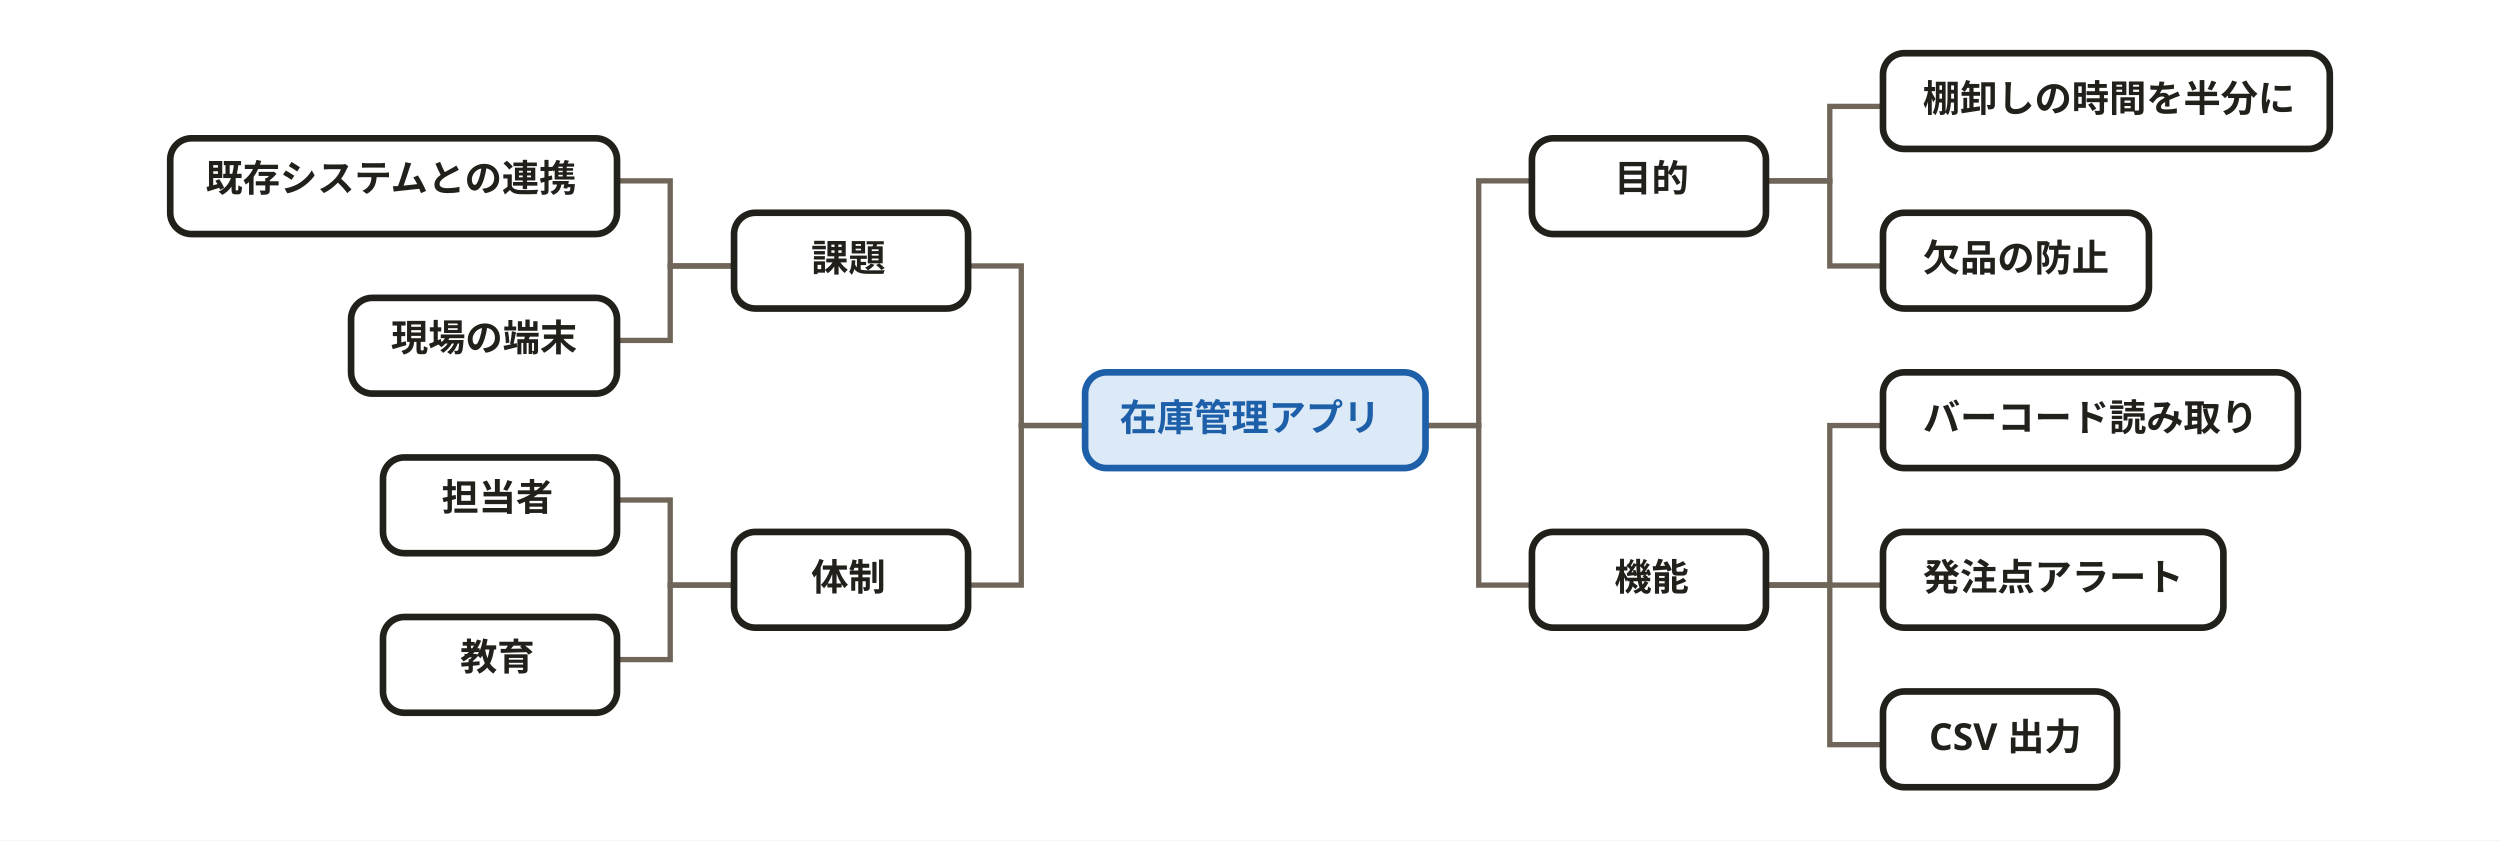
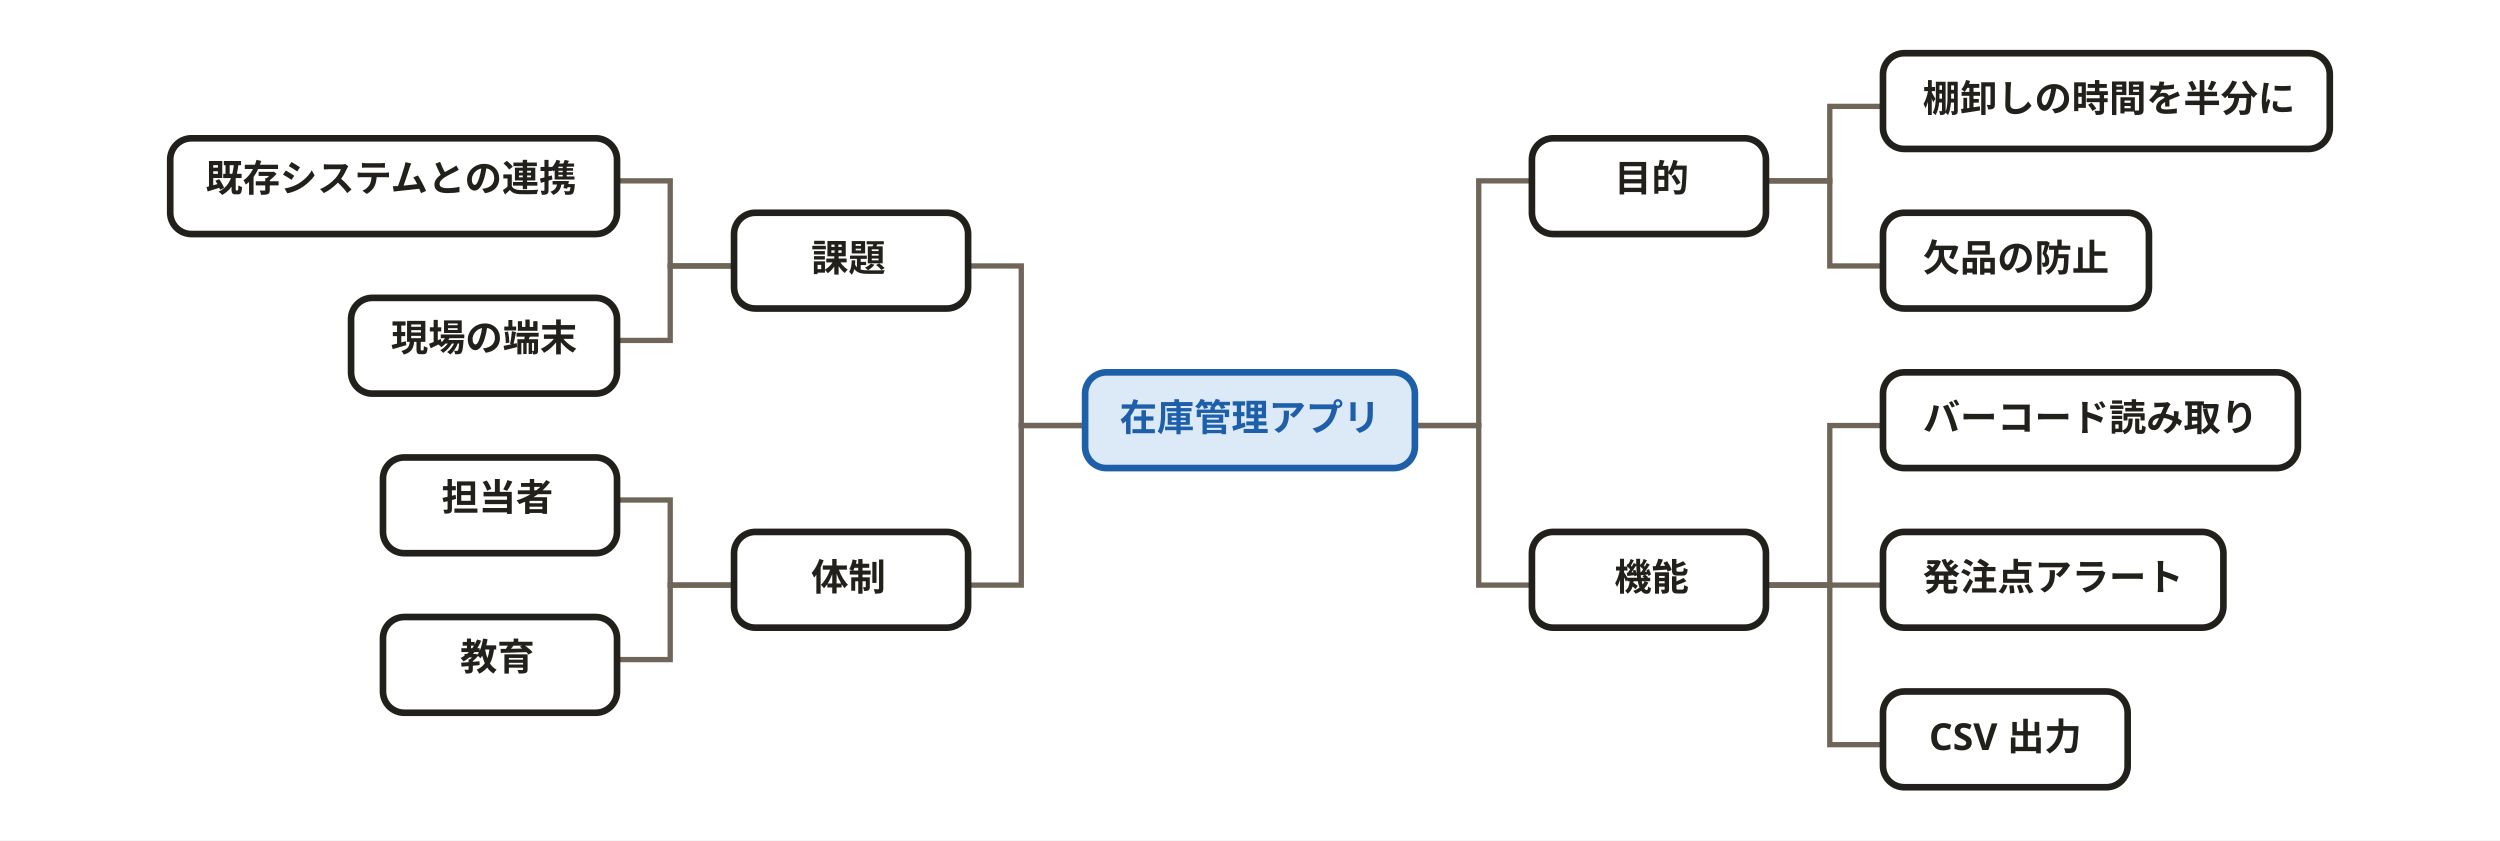
<svg xmlns="http://www.w3.org/2000/svg" width="940" height="316" viewBox="0 0 940 316" role="img" aria-labelledby="svg-title">
  <style>
    text { font-family: 'Hiragino Sans','Hiragino Kaku Gothic ProN','Yu Gothic','YuGothic',Meiryo,'Noto Sans JP',sans-serif; }
    .emoji { font-family: 'Noto Color Emoji','Segoe UI Emoji',sans-serif; }
  </style>
  <rect x="0" y="0" width="940" height="316" fill="#ffffff" />
  <path d="M532,160 L556,160 L556,68 L576,68" fill="none" stroke="#6f6659" stroke-width="2" />
  <path d="M664,68 L688,68 L688,40 L708,40" fill="none" stroke="#6f6659" stroke-width="2" />
  <path d="M664,68 L688,68 L688,100 L708,100" fill="none" stroke="#6f6659" stroke-width="2" />
  <path d="M532,160 L556,160 L556,220 L576,220" fill="none" stroke="#6f6659" stroke-width="2" />
  <path d="M664,220 L688,220 L688,160 L708,160" fill="none" stroke="#6f6659" stroke-width="2" />
  <path d="M664,220 L688,220 L688,220 L708,220" fill="none" stroke="#6f6659" stroke-width="2" />
  <path d="M664,220 L688,220 L688,280 L708,280" fill="none" stroke="#6f6659" stroke-width="2" />
  <path d="M408,160 L384,160 L384,100 L364,100" fill="none" stroke="#6f6659" stroke-width="2" />
  <path d="M276,100 L252,100 L252,68 L232,68" fill="none" stroke="#6f6659" stroke-width="2" />
  <path d="M276,100 L252,100 L252,128 L232,128" fill="none" stroke="#6f6659" stroke-width="2" />
  <path d="M408,160 L384,160 L384,220 L364,220" fill="none" stroke="#6f6659" stroke-width="2" />
  <path d="M276,220 L252,220 L252,188 L232,188" fill="none" stroke="#6f6659" stroke-width="2" />
  <path d="M276,220 L252,220 L252,248 L232,248" fill="none" stroke="#6f6659" stroke-width="2" />
-   <rect x="408" y="140" width="128" height="36" rx="8" fill="#dce9f7" stroke="#1d5fa8" stroke-width="2.5" />
+   <rect x="408" y="140" width="124" height="36" rx="8" fill="#dce9f7" stroke="#1d5fa8" stroke-width="2.5" />
  <rect x="576" y="52" width="88" height="36" rx="8" fill="#ffffff" stroke="#22201b" stroke-width="2.5" />
  <rect x="708" y="20" width="168" height="36" rx="8" fill="#ffffff" stroke="#22201b" stroke-width="2.5" />
  <rect x="708" y="80" width="100" height="36" rx="8" fill="#ffffff" stroke="#22201b" stroke-width="2.5" />
  <rect x="576" y="200" width="88" height="36" rx="8" fill="#ffffff" stroke="#22201b" stroke-width="2.5" />
  <rect x="708" y="140" width="156" height="36" rx="8" fill="#ffffff" stroke="#22201b" stroke-width="2.5" />
  <rect x="708" y="200" width="128" height="36" rx="8" fill="#ffffff" stroke="#22201b" stroke-width="2.5" />
-   <rect x="708" y="260" width="88" height="36" rx="8" fill="#ffffff" stroke="#22201b" stroke-width="2.5" />
+   <rect x="708" y="260" width="92" height="36" rx="8" fill="#ffffff" stroke="#22201b" stroke-width="2.5" />
  <rect x="276" y="80" width="88" height="36" rx="8" fill="#ffffff" stroke="#22201b" stroke-width="2.5" />
  <rect x="64" y="52" width="168" height="36" rx="8" fill="#ffffff" stroke="#22201b" stroke-width="2.5" />
  <rect x="132" y="112" width="100" height="36" rx="8" fill="#ffffff" stroke="#22201b" stroke-width="2.5" />
  <rect x="276" y="200" width="88" height="36" rx="8" fill="#ffffff" stroke="#22201b" stroke-width="2.5" />
  <rect x="144" y="172" width="88" height="36" rx="8" fill="#ffffff" stroke="#22201b" stroke-width="2.5" />
  <rect x="144" y="232" width="88" height="36" rx="8" fill="#ffffff" stroke="#22201b" stroke-width="2.5" />
  <text x="470" y="162" text-anchor="middle" font-size="14" font-weight="700" fill="#1d5fa8">在庫管理アプリ</text>
  <text x="621" y="72" text-anchor="middle" font-size="14" font-weight="700" fill="#22201b">目的</text>
  <text x="793" y="42" text-anchor="middle" font-size="14" font-weight="700" fill="#22201b">棚卸しの時間を半分に</text>
  <text x="758" y="102" text-anchor="middle" font-size="14" font-weight="700" fill="#22201b">欠品の防止</text>
  <text x="621" y="222" text-anchor="middle" font-size="14" font-weight="700" fill="#22201b">機能</text>
  <text x="786" y="162" text-anchor="middle" font-size="14" font-weight="700" fill="#22201b">バーコード読み取り</text>
  <text x="772" y="222" text-anchor="middle" font-size="14" font-weight="700" fill="#22201b">発注点アラート</text>
  <text x="754" y="282" text-anchor="middle" font-size="14" font-weight="700" fill="#22201b">CSV 出力</text>
  <text x="319" y="102" text-anchor="middle" font-size="14" font-weight="700" fill="#22201b">課題</text>
  <text x="147" y="72" text-anchor="middle" font-size="14" font-weight="700" fill="#22201b">既存システムとの連携</text>
  <text x="182" y="132" text-anchor="middle" font-size="14" font-weight="700" fill="#22201b">現場の端末</text>
  <text x="319" y="222" text-anchor="middle" font-size="14" font-weight="700" fill="#22201b">体制</text>
  <text x="187" y="192" text-anchor="middle" font-size="14" font-weight="700" fill="#22201b">担当者</text>
  <text x="187" y="252" text-anchor="middle" font-size="14" font-weight="700" fill="#22201b">教育</text>
</svg>
